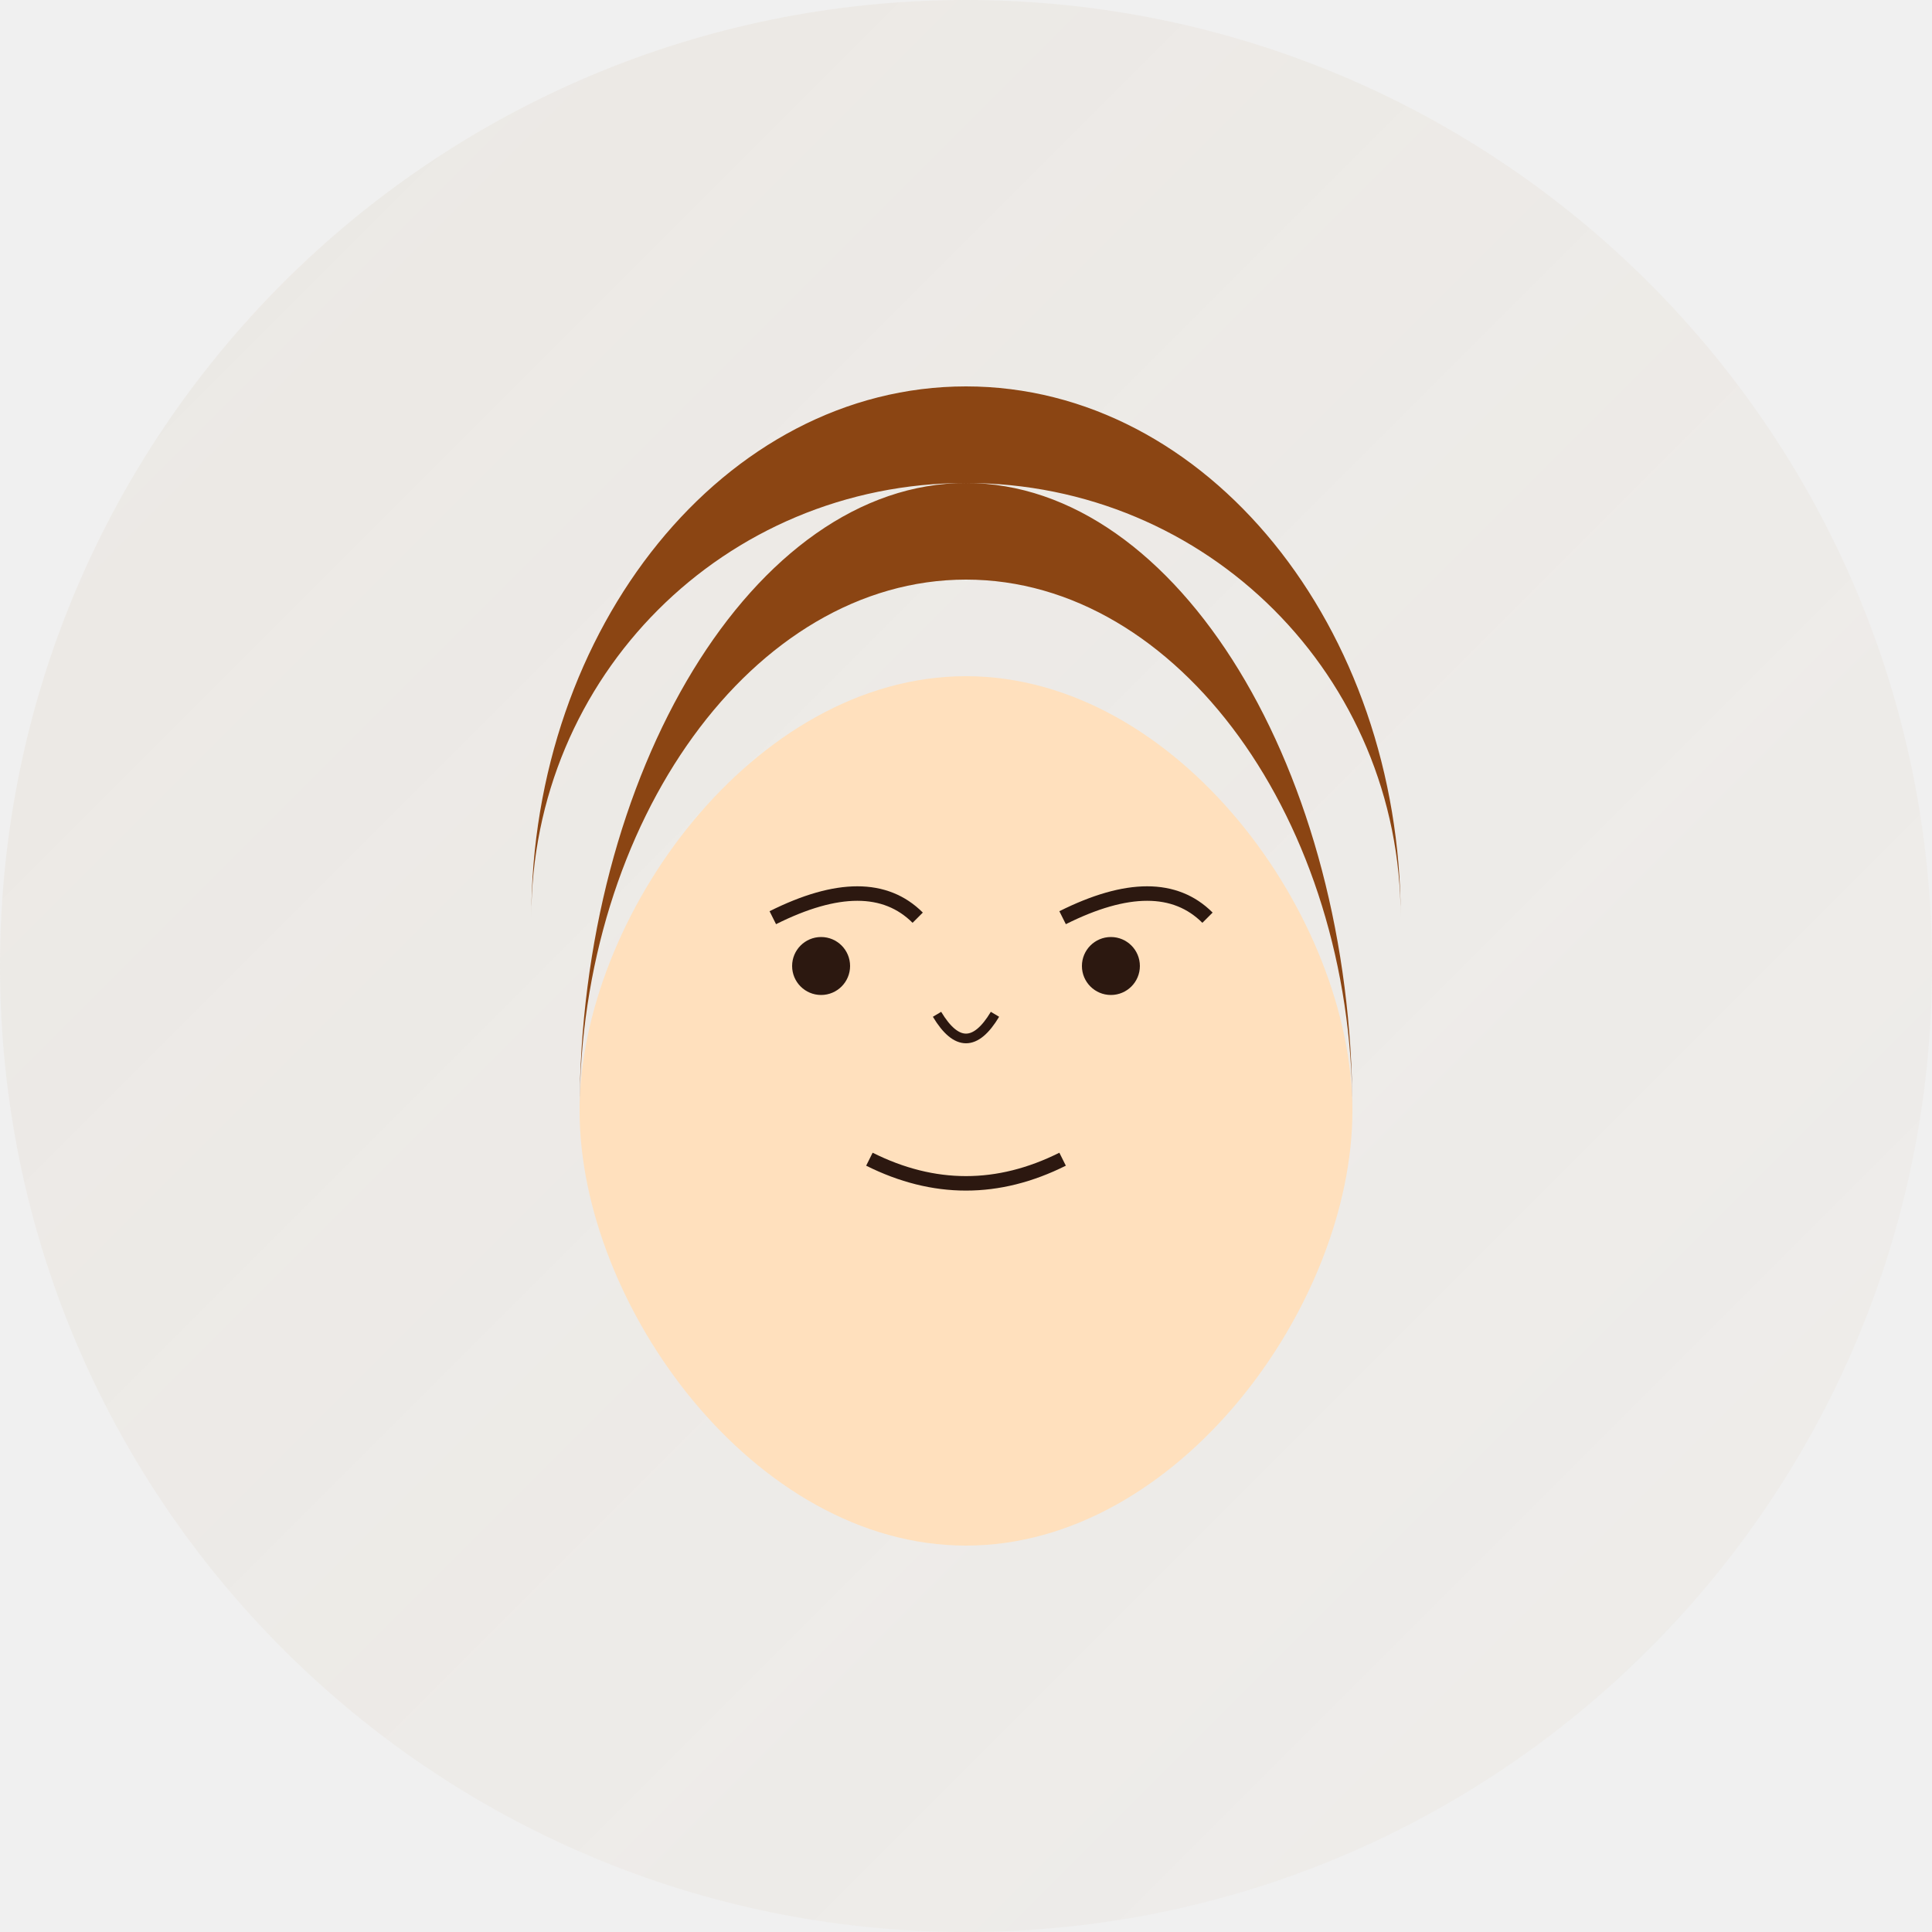
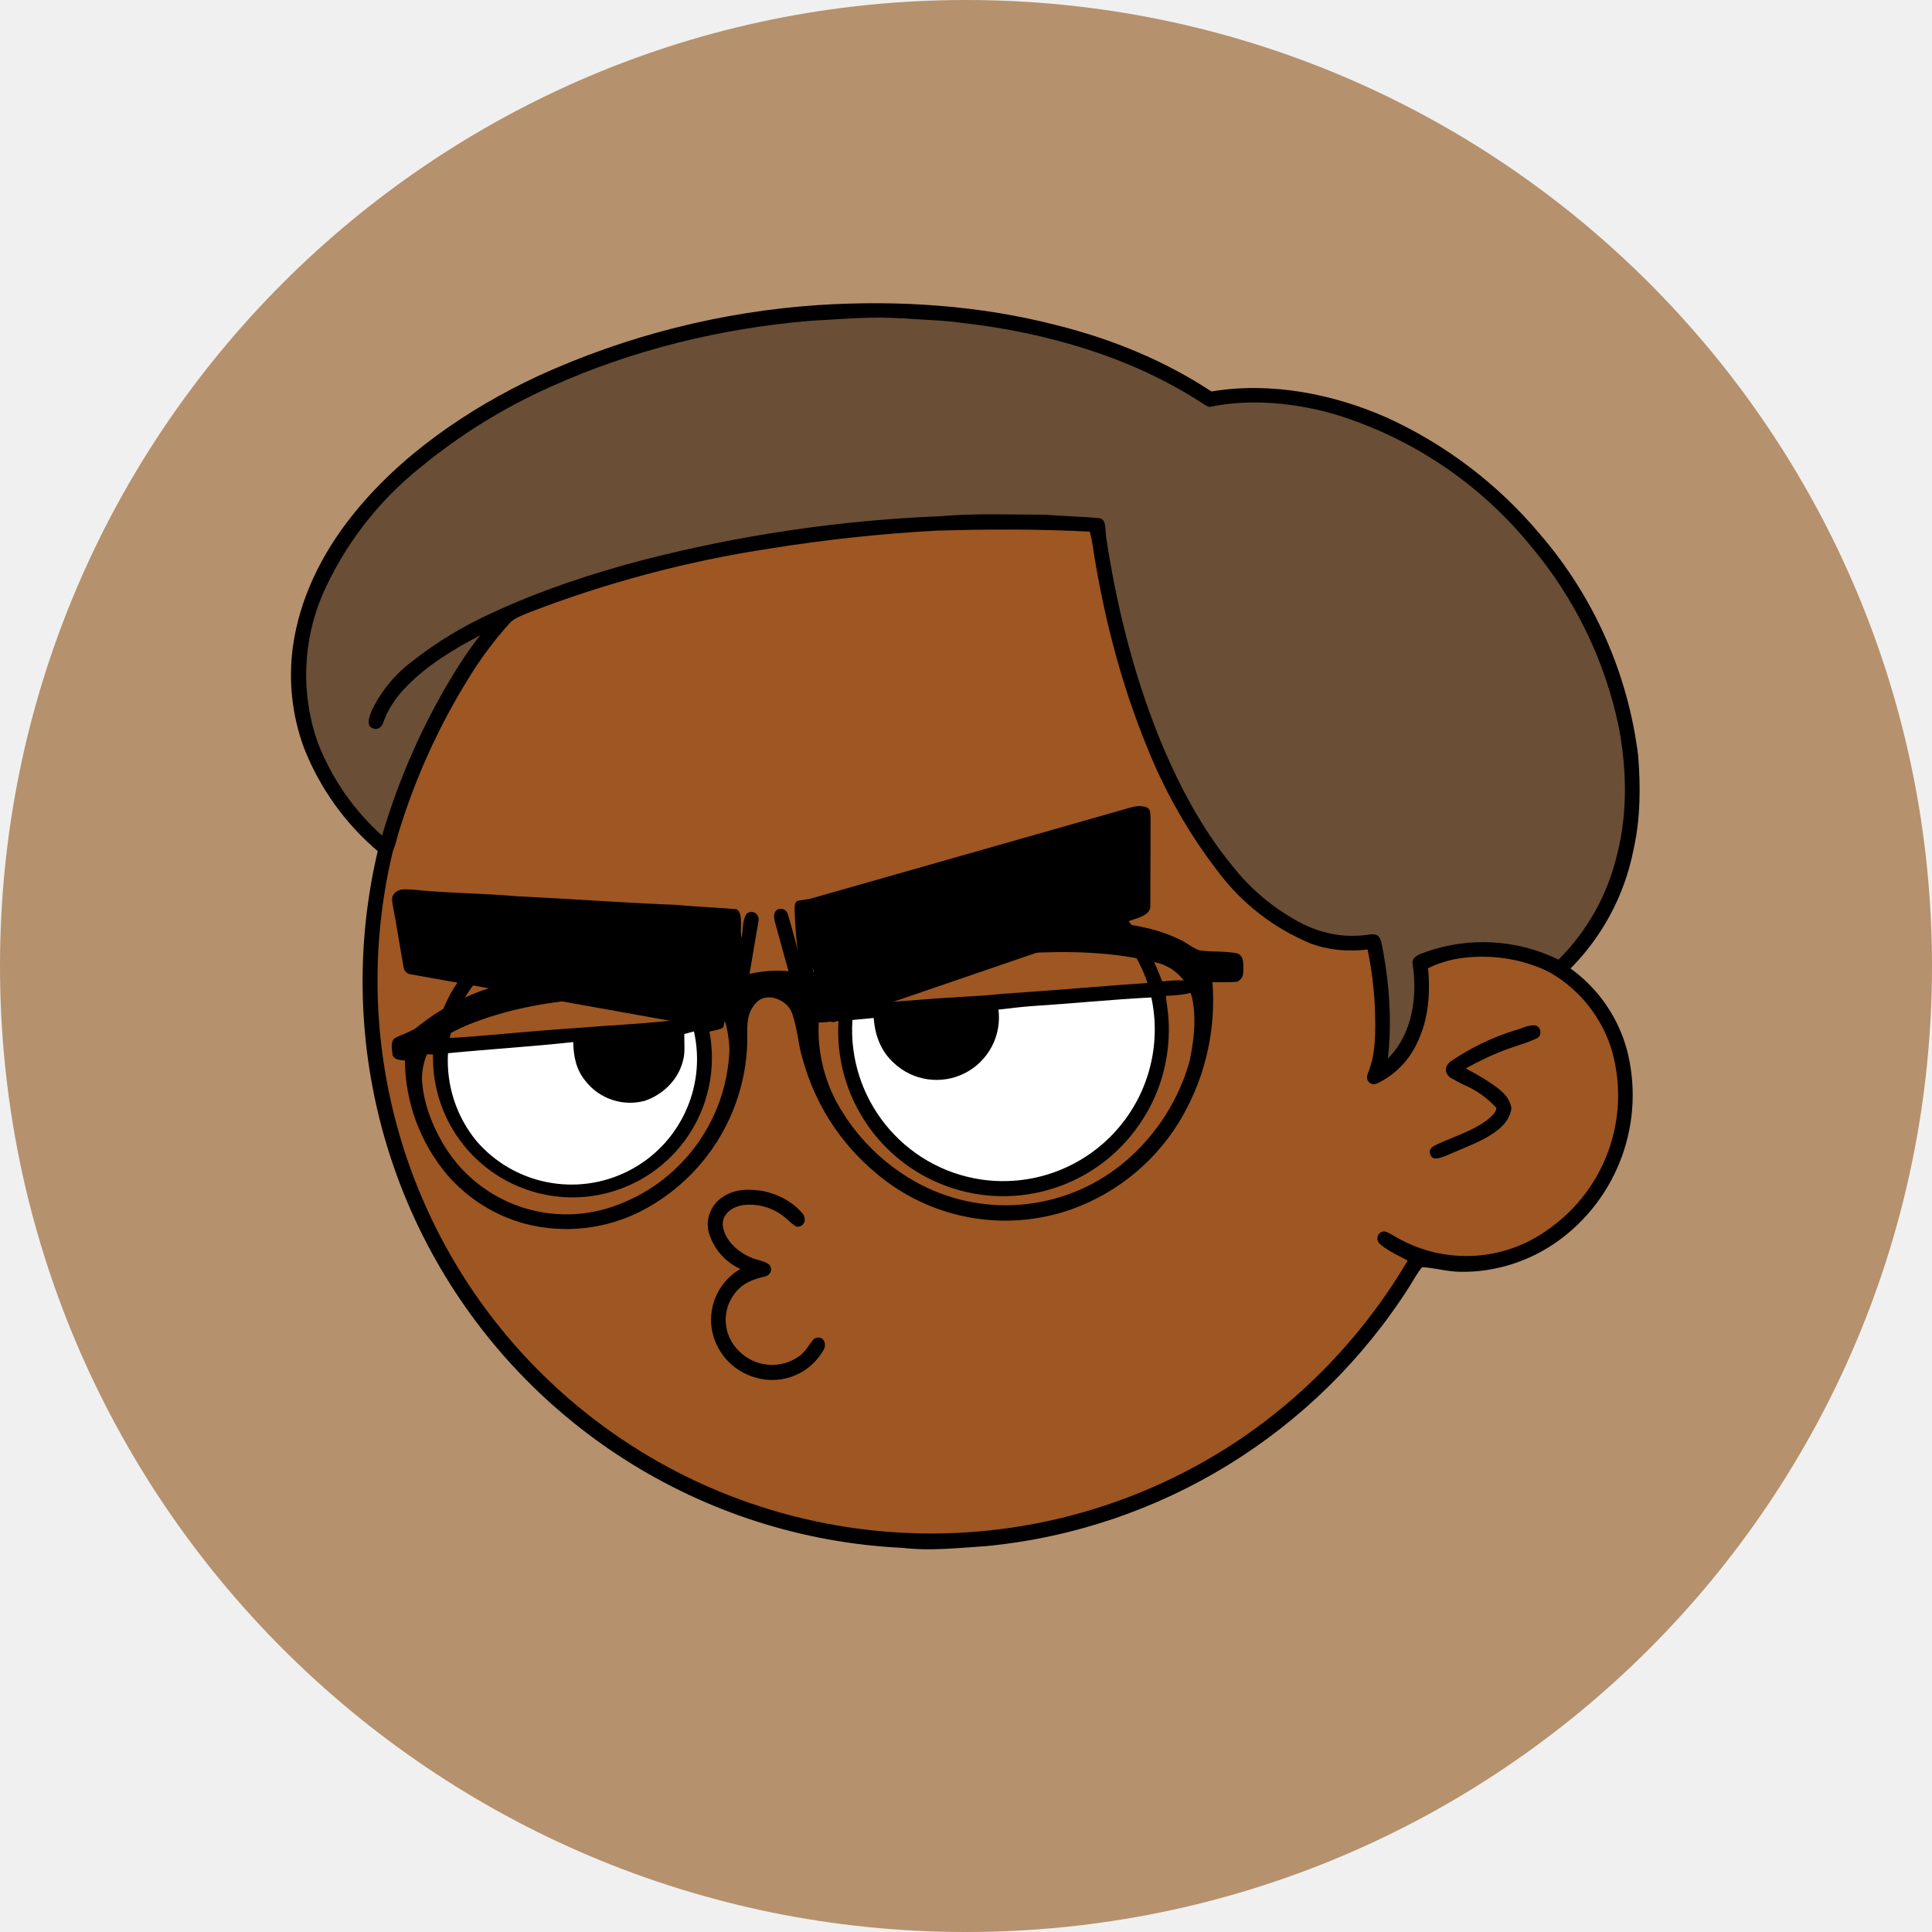
- <svg xmlns="http://www.w3.org/2000/svg" width="200" height="200" viewBox="0 0 200 200" fill="none">
-   <defs>
-     <linearGradient id="gradjulia" x1="0%" y1="0%" x2="100%" y2="100%">
-       <stop offset="0%" style="stop-color:#C8A97E;stop-opacity:0.1" />
-       <stop offset="100%" style="stop-color:#C8A97E;stop-opacity:0.05" />
-     </linearGradient>
-   </defs>
-   <circle cx="100" cy="100" r="100" fill="url(#gradjulia)" />
-   <path d="M100 160c-22 0-40-25-40-45s18-45 40-45 40 25 40 45-18 45-40 45z" fill="#FFE0BD" />
-   <path d="M60 115c0-30 18-55 40-55s40 25 40 55c0-35-18-65-40-65s-40 30-40 65z             M55 95c0-25 20-45 45-45s45 20 45 45c0-30-20-55-45-55s-45 25-45 55z" fill="#8B4513" />
-   <circle cx="85" cy="100" r="3" fill="#2C1810" />
-   <circle cx="115" cy="100" r="3" fill="#2C1810" />
-   <path d="M80 95q10-5 15 0M110 95q10-5 15 0" stroke="#2C1810" stroke-width="1.5" />
-   <path d="M97 105q3 5 6 0" stroke="#2C1810" stroke-width="1" />
-   <path d="M90 120q10 5 20 0" stroke="#2C1810" stroke-width="1.5" fill="none" />
+ <svg xmlns="http://www.w3.org/2000/svg" viewBox="0 0 762 762" fill="none" shape-rendering="auto">
+   <mask id="viewboxMask">
+     <rect width="762" height="762" rx="381" ry="381" x="0" y="0" fill="#fff" />
+   </mask>
+   <g mask="url(#viewboxMask)">
+     <rect fill="#b6916d" width="762" height="762" x="0" y="0" />
+     <path d="M396 164.8a224.8 224.8 0 0 1 104.8 42.4c6.2 4.9 12.5 9.4 18 15a225.4 225.4 0 0 1 71.8 149 58.5 58.5 0 0 1 50.9 42.2 71 71 0 0 1-27.6 76.5c-11 7.7-24.5 12-38 11.7-5 0-10-1.6-15-1.8-1.9 2.2-3.3 4.9-4.8 7.3A223.3 223.3 0 0 1 389 609.8c-11 .7-21.9 2-33 .7a223.7 223.7 0 0 1-178.8-342.3A223.4 223.4 0 0 1 352 163.5c14.6-1.4 29.4-.3 44 1.3Z" fill="#000" />
+     <path fill-rule="evenodd" clip-rule="evenodd" d="M498.8 213.2A216 216 0 0 0 363 169c-13-.2-26.2 1.6-39 4a218 218 0 0 0-113.6 365.5 218.5 218.5 0 0 0 260.4 40.2c35-18.8 64.2-47.3 84.4-81.5l-3-1.6c-2.8-1.4-5.7-3-8-5-2.2-2-.3-5.8 2.7-4.7 1.5.7 3 1.6 4.4 2.4a55 55 0 0 0 59.6-3.6 64.5 64.5 0 0 0 25-69.8 53.1 53.1 0 0 0-24-31 52.6 52.6 0 0 0-47-2.8c-1.6.8-3.4 1.5-5 1.3-2.5-.2-2.8-4.2-.6-5.2 8-4 16.5-5.6 25.4-6.4a217 217 0 0 0-72-146.4c-4.4-4-8.7-8.1-13.9-11.3Zm107.6 196.2c2-1.2 1.3-5.1-1.4-5-2 0-4.2.8-6.2 1.6l-1.4.4a95.1 95.1 0 0 0-25.5 12.4c-2.2 2-2.2 4.4.1 6.2a92 92 0 0 0 5.2 2.8 36 36 0 0 1 13 9.2c-.2 1.9-2 3.4-3.4 4.5l-.2.2c-3.9 3-8.8 5-13.6 7-2.5 1-4.9 2-7.1 3.1-1.7.8-2.6 2.2-1.6 3.9 1 2 3.2 1.1 5 .5l.6-.2 5.4-2.3c5.4-2.3 11-4.5 15.4-8 2.7-2.1 5.1-5.1 5.4-8.7-.5-3.4-2.7-5.7-5.3-7.8a83 83 0 0 0-11.6-7.2l-1.1-.6c5.4-3 10.8-5.6 16.6-7.7l5-1.7a52 52 0 0 0 6.7-2.6Z" fill="#9e5622" />
+     <g transform="translate(-161 -83)">
+       <path fill-rule="evenodd" clip-rule="evenodd" d="M613 456a65 65 0 0 0-114.3 3.7c-3.3 6.3-5.2 13-6.5 20-4.4.4-8.8.9-13 2l.3 1.5c.3 1.4.6 2.6 2.3 3 2.3.2 4.8 0 7.1-.3l2.8-.2A65.1 65.1 0 0 0 612 524c6.5-10.2 9.8-22 10-34 .1-3.9-.3-7.5-.8-11.2l-.4-3 3-.2c2.2-.2 4.5-.4 6.8-1 1.1-.5 1.4-1.6 1.6-2.8l.4-1.4c-4.4-1.1-8.7-.8-13.2-.3l-1.4-3.5c-1.5-3.6-3-7.2-5.1-10.7Zm.6 14.7a59.9 59.9 0 0 0-106.7-13.8 58.4 58.4 0 0 0-8.8 22.5c6-.7 11.9-1 17.9-1.5l14.5-1.1 11-.7c4.8-.3 9.6-.5 14.4-1.1 16.4-1.1 32.8-2.4 49.2-3.7l8.5-.6Zm-200.2-17.1c12 6.5 21 17.4 25.6 30.1 2.6.2 5.3.4 8 .8l-.1.7-.6 3c-1 .8-2.5 1-3.9 1.3l-1.6.4a55 55 0 1 1-109 9l-7.2-.3.1-1.3c.1-1.2.2-2.7 1.2-3.2 1.5-.5 3.2-.7 4.8-1 .6 0 1.2 0 1.8-.2a55 55 0 0 1 80.9-39.4Zm19.7 30.8a49.3 49.3 0 0 0-94.7 8c7-.4 14-1 21-1.6a1133.2 1133.2 0 0 1 29.9-2.4 1075.2 1075.2 0 0 1 18-1.3c8.6-.6 17.3-1.2 25.8-2.7Z" fill="#000" />
+       <path d="M615.1 476.4a59.8 59.8 0 0 1-67.2 71.8 59.7 59.7 0 0 1-50.7-62.9l8.4-.8c.5 6.9 2.8 13.1 8 17.8a24.6 24.6 0 0 0 41.2-21.1c4.5-.5 9-1.1 13.4-1.4 15.7-1 31.3-2.6 47-3.4ZM431 490.8l3.7-1a49.5 49.5 0 0 1-85.8 43.2 49.9 49.9 0 0 1-11.2-34.6c16.4-1.6 33-2.6 49.4-4.4.1 5.6 1.1 10.8 4.7 15.2a22.3 22.3 0 0 0 23.4 8c7-2.3 13-8 15-15.2 1.2-3.8.6-7.3.7-11.2Z" fill="#fff" />
+     </g>
+     <g transform="translate(-161 -83)">
+       <path d="M613.5 401.5c1.6 1 1.1 2.9 1.3 4.5l-.1 34c.3 2.8-2.5 4.2-4.7 5l-120 41.1c-2.5.2-2.9-1.7-3.5-3.6l-5-18c1 5.8 1 11.7 1.3 17.5 0 1.4.5 4-1 4.9-2 1.4-4 0-4.6-2l-10.6-38.4c-.4-1.8-.7-3.9 1.3-4.9 2.2-.5 3.5.5 4 2.5 1.3 4.5 2.6 9 3.7 13.7-.7-5.3-1-10.5-1.2-15.8 0-1.3-.1-3.7 1.7-3.8l4.4-.7 123.6-35.2c3.3-.9 6-2.1 9.4-.8ZM324 433.9c13.6 1.4 27.4 1.4 41 2.6 21 1 42.1 2.6 63.1 3.4 7.8.8 15.6 1 23.5 1.7 2.8 2.1 1 8 1.9 11.3.6-3 .2-7 2-9.5 2-1.8 5-.1 4.7 2.6-2.4 14-4.8 28.1-7 42.2-.8 2.9-4.5 2.5-5.3-.2-.3-5-.2-9.9-.3-14.8-1 4.3-1.5 8.7-2.5 13-.4 1.6-1.2 2.8-3 2.4l-119-21.3c-1.8-.2-2.8-1.5-3-3.3-1.5-8-2.6-16-4.2-24-.2-1.7-.7-3.1.6-4.6 2.1-2.2 4.7-1.6 7.5-1.5Z" fill="#000" />
+     </g>
+     <g transform="translate(-161 -83)">
+       <path d="M462.2 552.8c6 1.3 12 4.5 15.7 9.3 1.3 2.3 0 5-2.8 4.7-2.2-1.3-4-3.4-6-4.8a21.9 21.9 0 0 0-15.1-3.7c-2.6.5-5.4 1.6-6.8 3.9-1.6 2-1.3 4.7-.4 7 1.7 4.4 6 7.9 10.2 9.7 2.3 1.1 5.3 1.3 7.3 2.8 1.7 1.8.6 4.3-1.7 4.8-4.6 1-8.7 2.6-11.7 6.5a17 17 0 0 0 1.4 22.7 18.3 18.3 0 0 0 24.3 1.9c2.4-1.9 3.5-4.4 5.5-6.6 3-1.5 5 1 4 3.9a23.2 23.2 0 0 1-27.2 11.4 24 24 0 0 1-17.2-19.3 23.2 23.2 0 0 1 11.3-23.5 23 23 0 0 1-12.4-14.2c-1.5-5.3.8-11.3 5.5-14.2 4.7-3.3 10.7-3.2 16.1-2.3Z" fill="#000" />
+     </g>
+     <g transform="translate(-161 -83)" />
+     <g transform="translate(-161 -83)">
+       <path fill-rule="evenodd" clip-rule="evenodd" d="M589 446c12.8.8 25.7 1.9 37.4 7.6 1.1.5 2.2 1.2 3.3 1.9 1.4.9 2.8 1.8 4.3 2.3 2.3.4 4.7.4 7 .5 2.7.1 5.4.2 8 .7 2.1.8 2.3 2.8 2.4 4.8v1c0 2.2 0 4.2-2.4 5.4-2.2.2-4.4.2-6.6.2h-3.2a92.2 92.2 0 0 1-11.5 52.3 82.3 82.3 0 0 1-43.9 37.2 78.7 78.7 0 0 1-77.4-14.3 88.7 88.7 0 0 1-28.7-44.5c-1-3-1.5-6-2-9-.6-3.2-1.2-6.4-2.3-9.5-2-5.5-10.5-8.8-14.5-3.7-3.3 3.7-3.2 8-3.2 12.6v3.5a77.3 77.3 0 0 1-41.3 65.4 65 65 0 0 1-46.2 5.3 62 62 0 0 1-30.7-19.2 70.8 70.8 0 0 1-16.8-45.2l-1.5-.2c-1.4-.2-2.7-.3-3.4-2v-.4c-.3-2.1-.9-5.5 1.4-6.5 1-.5 2-1 3-1.3 2.2-1 4.4-1.8 6.2-3.5a88.9 88.9 0 0 1 37.6-17.3 152 152 0 0 1 69-1c5.8 1.5 12 1.7 17.7-.4 7.1-2.3 14.9-3.5 22.3-2.5 5.8.6 11.9.4 17.4-1.9 12.1-4.6 24-9.1 36.6-12.3 20.3-5.1 41-7.2 62-6Zm-25 13c17.6-1 36-.8 53.3 3.7a19 19 0 0 1 14.2 15.5c1.3 7.9.3 15.5-1.3 23.3a80.6 80.6 0 0 1-24.7 39 73 73 0 0 1-81.6 9.6 80 80 0 0 1-33.2-32.9 60.6 60.6 0 0 1-6.4-35.5 98 98 0 0 1 20.2-10.3A214.9 214.9 0 0 1 564 459Zm-134.8 19.8c-11.4-2.2-23-2.7-34.7-2-16 1.2-31.3 3.7-46.4 9.4-5.2 2-10.6 4.5-15 8-4.1 2.8-5.5 9.1-5.7 13.8.3 8.9 3.6 17.9 8 25.5a56.4 56.4 0 0 0 66.7 25.6 68 68 0 0 0 46.6-62.1 47 47 0 0 0-1.4-10c-.3-1.6-1.8-2.5-3.1-3.3l-.6-.3a57.8 57.8 0 0 0-14.4-4.6Z" fill="#000" />
+     </g>
+     <g transform="translate(-161 -83)">
+       <path d="M484 203.3c31.3-2 63.4.1 93.9 8 21.5 5.4 42.2 13.8 60.9 26.1 23.4-3.9 47.9.9 69.4 10.4a172.1 172.1 0 0 1 60.1 45.8 164.6 164.6 0 0 1 38.8 87.4c1 12.2.9 25-1.8 37a91.5 91.5 0 0 1-26.1 48.2c-1.9 1.5-3 2.2-5.4 1a61.1 61.1 0 0 0-49.6-3c1 10.6.3 21-4.5 30.6a33 33 0 0 1-15.7 15.6c-2.7.9-4.6-1.4-3.5-4 3.3-8.1 3-16.7 2.8-25.4a149 149 0 0 0-2.9-23.5c-7.6.9-15.3.3-22.5-2.4a87.2 87.2 0 0 1-37-29 205 205 0 0 1-27.8-49.2c-9.5-23.3-16-48-20.2-72.8-.7-3.9-1-7.7-2.1-11.4-20.3-1.1-40.6-1-60.8-.4a631.8 631.8 0 0 0-65 7 452.8 452.8 0 0 0-96.2 25.6c-2.5 1.1-5 1.9-6.9 4a145.6 145.6 0 0 0-16.2 21.8 258.6 258.6 0 0 0-27 59.1c-1.1 3.2-1.6 6.8-3.2 9.7-1.4 1.6-3.4 1-4.8-.2a102.5 102.5 0 0 1-29.8-41.3 83.1 83.1 0 0 1-4.4-39.8c2.6-19 11.3-36.6 23.2-51.6 19-24 45.9-42.4 73.5-55.3a317.4 317.4 0 0 1 110.8-28Z" fill="#000" />
+       <path d="M517 208.5c7.7.7 15.3.7 23 1.8 33.2 3.7 67.5 13.5 95.6 32 .8.5 1.6 1 2.4 1.2 16.3-3.4 34-1.6 49.8 3a160 160 0 0 1 77.4 52.4 162.1 162.1 0 0 1 34.3 71c3.1 16.7 3.5 33.6-.7 50.1a86.2 86.2 0 0 1-23.1 41.5 67.8 67.8 0 0 0-52.2-3.1c-2 .8-5.6 1.7-5.4 4.5 2.1 13 0 28-9.7 37.6 1.7-15.1.5-30.6-2.5-45.5-.7-3-1.8-3.8-4.9-3.4-9 1.4-17.6-.1-25.8-4a84 84 0 0 1-28.4-23.4c-12.3-15-21.6-33-28.9-51-10-25.1-16.6-51.6-20.6-78.2-.5-2.2.3-6.8-2.4-7.6-7.3-.7-14.6-.8-21.9-1.4-13.6 0-27.4-.6-41 .6A560.9 560.9 0 0 0 414.1 304c-20 5.3-40 11.9-58.7 20.6a153 153 0 0 0-32.3 19.6 53 53 0 0 0-15.6 19.3c-.6 1.9-1.6 3.8-.8 5.8 1.8 2 4.6 1.4 5.4-1.2 2-5.6 5.2-10.3 9.4-14.5 8.1-8.3 18.6-14.7 28.9-20-4 5-7.6 10.4-11 16a265.7 265.7 0 0 0-27.7 63 96.2 96.2 0 0 1-25.4-36.8 80.5 80.5 0 0 1 2-58.5 133 133 0 0 1 38.2-49.7 225 225 0 0 1 52-32.2c32.2-14.5 67.3-23 102.5-25.9 12-.6 23.9-1.8 36-.9Z" fill="#6a4e35" />
+     </g>
+     <g transform="translate(-161 -83)" />
+   </g>
</svg>
